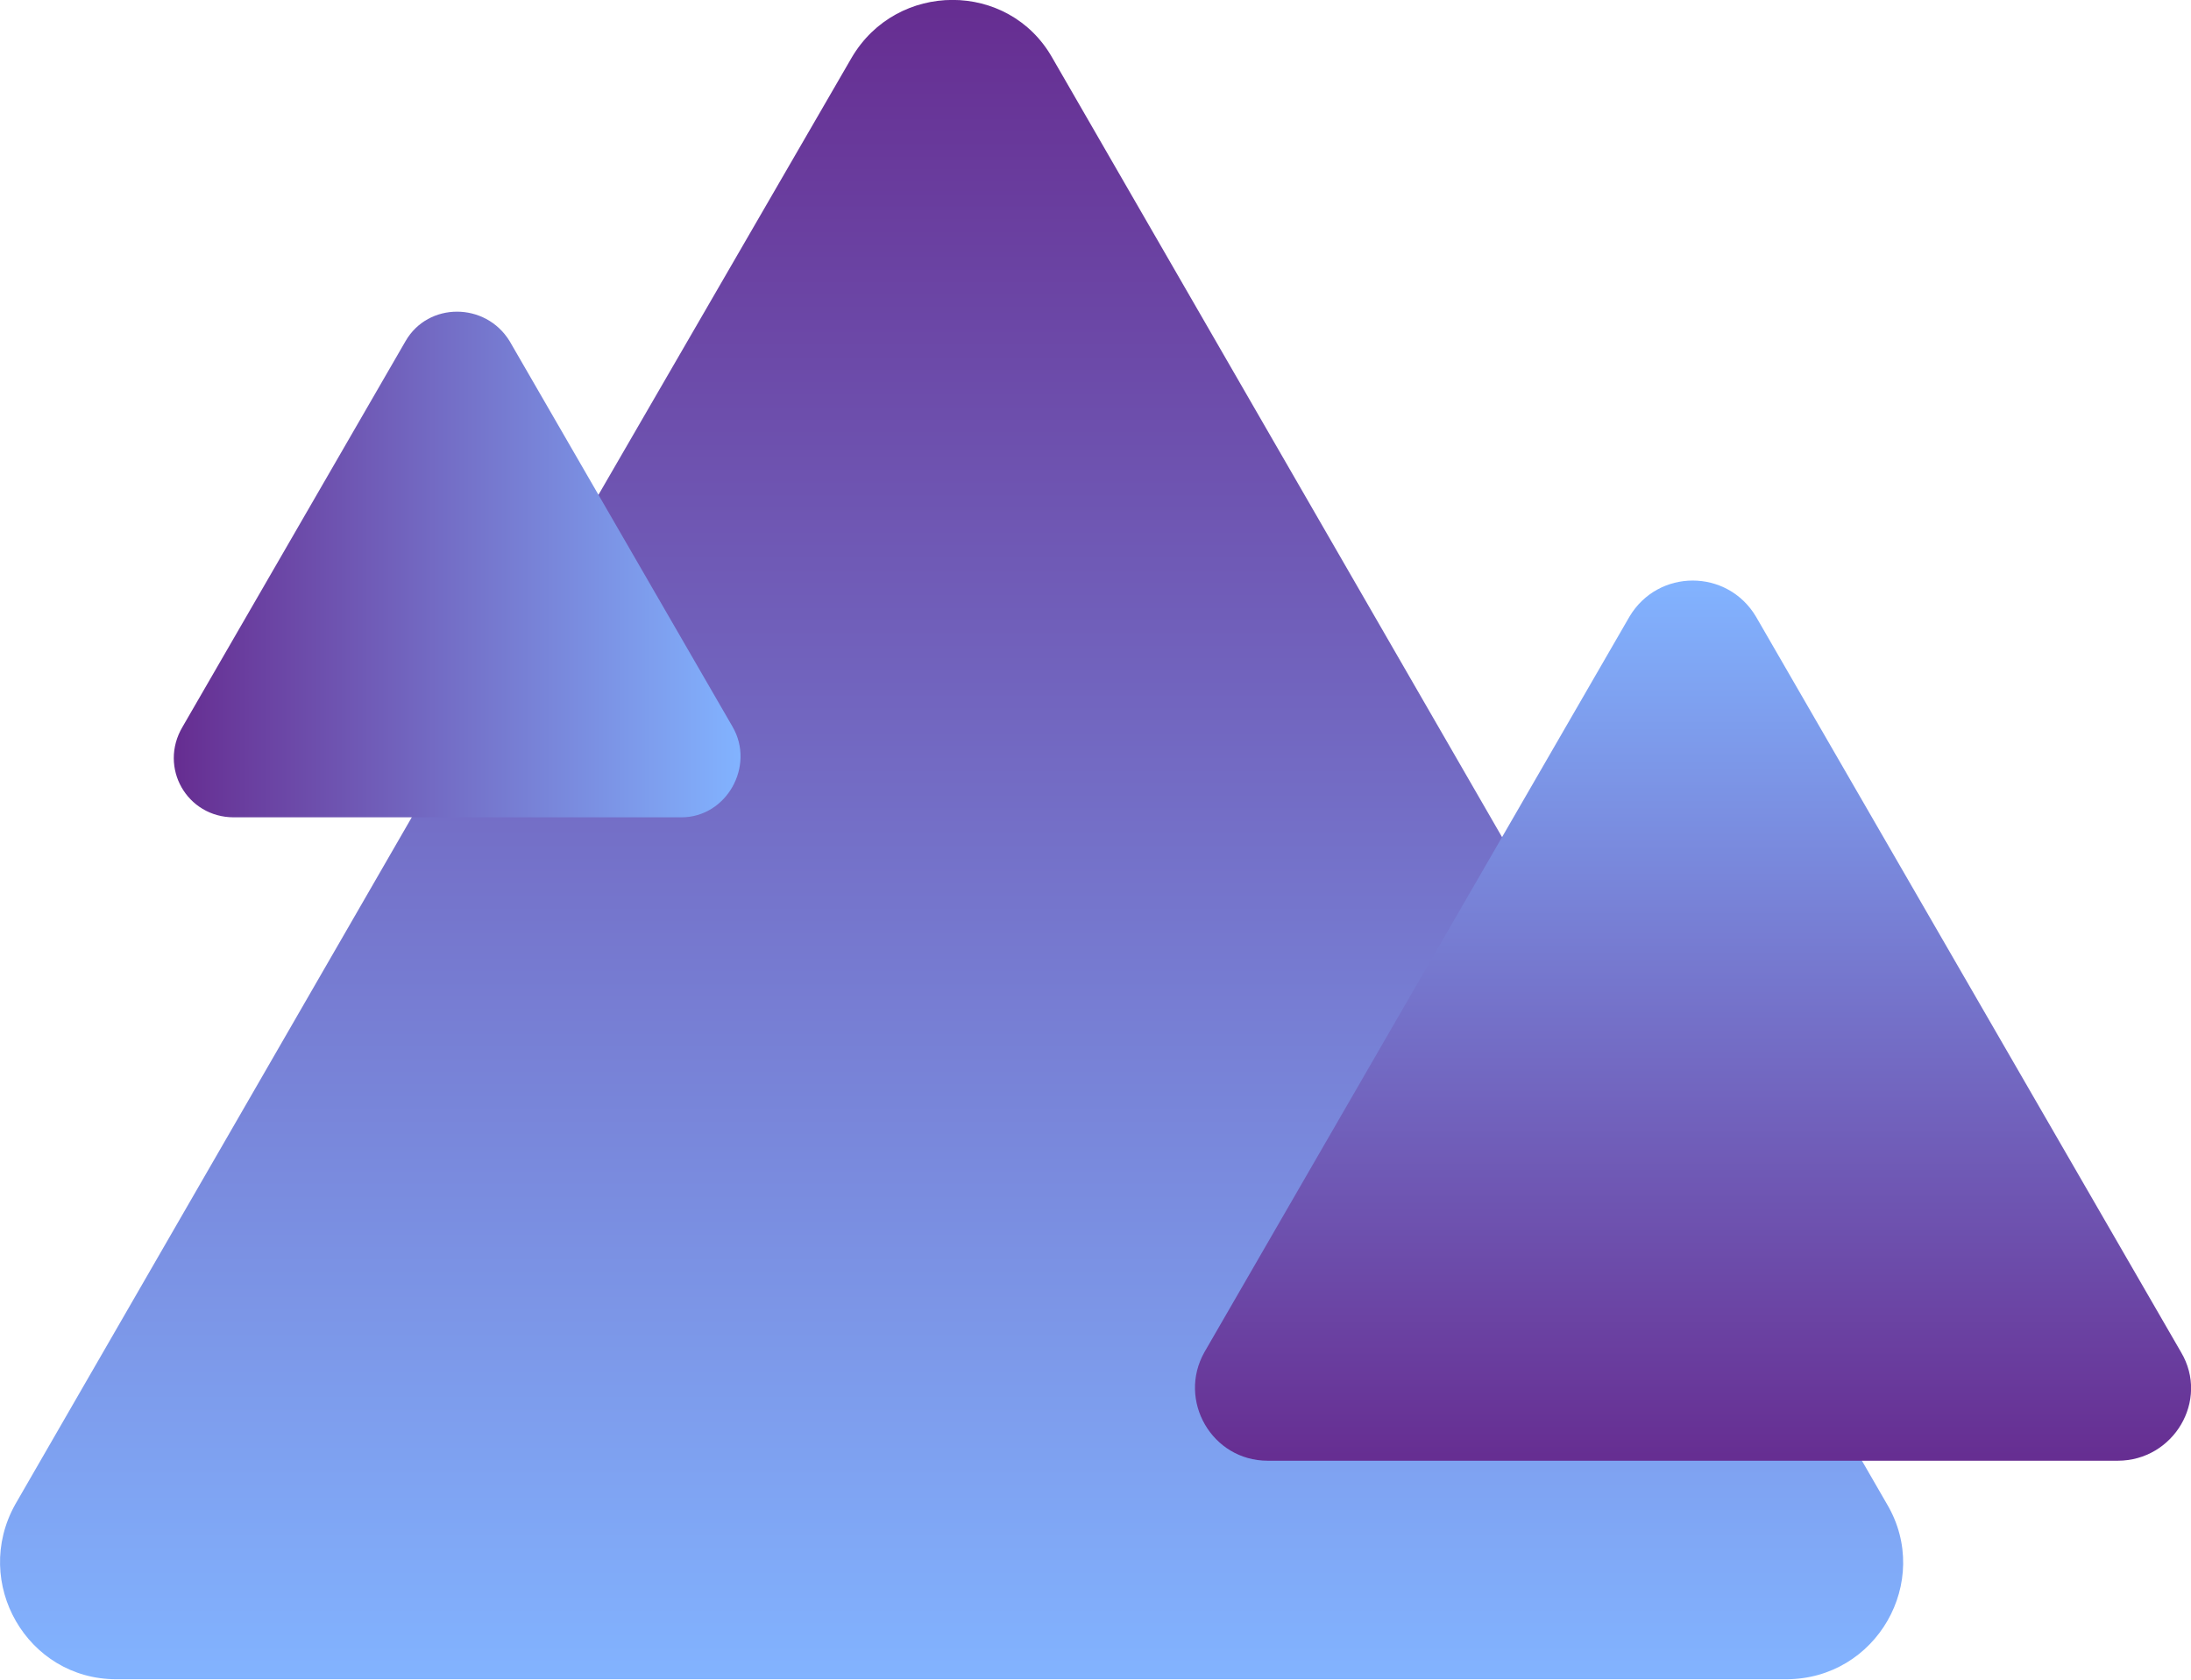
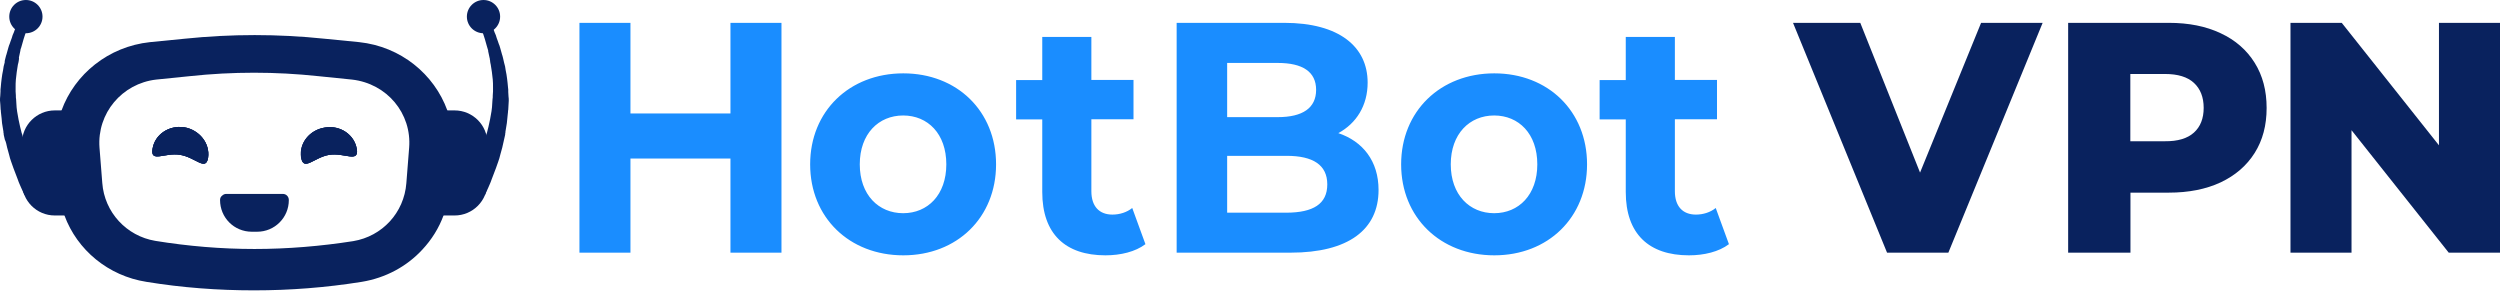
- <svg xmlns="http://www.w3.org/2000/svg" xmlns:xlink="http://www.w3.org/1999/xlink" id="Layer_2" data-name="Layer 2" viewBox="0 0 145.37 111.43">
-   <defs>
-     <style>
-       .cls-1 {
-         fill: url(#linear-gradient);
-       }
- 
-       .cls-2 {
-         fill: url(#linear-gradient-3);
-       }
- 
-       .cls-3 {
-         fill: url(#linear-gradient-2);
-       }
-     </style>
-     <linearGradient id="linear-gradient" x1="63.14" y1="2.02" x2="63.14" y2="113.45" gradientTransform="translate(0 113.45) scale(1 -1)" gradientUnits="userSpaceOnUse">
-       <stop offset="0" stop-color="#82b3ff" />
-       <stop offset="1" stop-color="#662d91" />
-     </linearGradient>
-     <linearGradient id="linear-gradient-2" x1="112.33" y1="16.38" x2="112.33" y2="74.92" gradientTransform="translate(0 113.45) scale(1 -1)" gradientUnits="userSpaceOnUse">
-       <stop offset="0" stop-color="#662d91" />
-       <stop offset="1" stop-color="#82b3ff" />
-     </linearGradient>
-     <linearGradient id="linear-gradient-3" x1="11.58" y1="76" x2="49.13" y2="76" xlink:href="#linear-gradient-2" />
-   </defs>
-   <g id="Layer_1-2" data-name="Layer 1">
-     <g>
-       <path class="cls-1" d="m56.51,3.82c3-5.1,10.4-5.1,13.3,0l27.7,48,27.7,48c3,5.1-.7,11.6-6.7,11.6H7.71c-5.9,0-9.6-6.4-6.7-11.6l27.7-48L56.51,3.82Z" />
-       <path class="cls-3" d="m108.11,40.92c1.9-3.2,6.5-3.2,8.4,0l14.1,24.4,14.1,24.4c1.9,3.2-.5,7.2-4.2,7.2h-56.4c-3.7,0-6-4-4.2-7.2l14.1-24.4,14.1-24.4Z" />
-       <path class="cls-2" d="m26.91,22.63c1.5-2.6,5.3-2.6,6.9,0l7.4,12.8,7.4,12.8c1.5,2.6-.4,6-3.4,6H15.51c-3.1,0-5-3.3-3.4-6l7.4-12.8,7.4-12.8Z" />
+ <svg xmlns="http://www.w3.org/2000/svg" version="1.1" id="Layer_1" x="0" y="0" viewBox="0 0 1970 228.8" xml:space="preserve">
+   <style>.st0{fill:#09225e}</style>
+   <g id="XMLID_129_">
+     <g id="XMLID_135_">
+       <path id="XMLID_136_" class="st0" d="M71.5 169.8H43.2c-14.4 0-25.9-11.7-25.9-25.9v-31C17.3 98.5 29 87 43.2 87h28.3v82.8z" />
+     </g>
+     <g id="XMLID_130_">
+       <g id="XMLID_133_">
+         <path id="XMLID_134_" class="st0" d="M19.3 153.7s-.9-2-2.6-5.7c-.7-1.8-1.8-3.8-2.7-6.6-.5-1.3-1.1-2.7-1.6-4.2-.5-1.6-1.3-3.1-1.8-4.7s-1.1-3.3-1.8-5.1c-.2-.9-.7-1.8-.9-2.7-.2-.9-.5-2-.7-2.7-.5-2-1.1-4-1.6-5.8-.2-1.1-.5-2-.7-3.1s-.7-2.2-1.1-3.1c-.2-1.1-.5-2.2-.7-3.1-.2-.5-.2-1.1-.2-1.6-.2-.5-.2-1.1-.2-1.6-.4-2.2-.7-4.6-1.1-6.7-.2-2.6-.4-4.9-.7-7.1l-.2-1.8c0-.7 0-1.1-.2-1.8l-.2-3.6-.3-3.6c0-1.1 0-2.2.2-3.5 0-1.1.2-2.2.2-3.5v-1.6c0-.7.2-1.1.2-1.8.2-2.2.4-4.6.7-6.7.2-2.2.7-4.6 1.1-6.6.2-2.2.7-4.2 1.3-6.2-.1-1.1.3-2.2.5-3.1.2-.5.2-1.1.4-1.6s.2-1.1.4-1.3c.5-2 1.1-3.8 1.6-5.7.2-.5.2-.9.4-1.3s.2-.9.5-1.3c.2-.9.7-1.6.9-2.6.7-1.6 1.1-3.1 1.6-4.7.7-1.3 1.1-2.7 1.6-4s1.1-2.6 1.6-3.6c.5-1.1 1.1-2 1.3-3.1 1.6-3.6 2.7-5.8 2.7-5.8l7.3 3.5s-.7 2-2.2 5.7c-.4.9-.7 2-1.1 2.9-.4 1.1-.7 2.2-1.3 3.6-.4 1.3-.9 2.6-1.3 4-.4 1.3-.9 2.9-1.3 4.6-.2.7-.5 1.6-.7 2.4-.2.2-.2.7-.4 1.1 0 .4-.2.9-.2 1.3-.4 1.6-.7 3.5-1.1 5.1.1.5.1.8.1 1.2-.2.5-.2.9-.2 1.3-.2 1.1-.4 2.2-.7 3.1-.2 2-.7 3.8-.9 5.8s-.4 4-.7 6c-.2 2-.2 4-.2 6.2v3.2c0 1.1.2 2.2.2 3.1 0 1.1 0 2.2.2 3.1l.2 3.3.2 3.1c0 .5.2 1.1.2 1.6l.2 1.6c.4 2 .7 4.2 1.1 6.2.5 2 .9 4 1.3 6 .2.5.2 1.1.4 1.6s.2 1.1.4 1.6c.2 1.1.5 2 .9 2.9.2 1.1.5 2 .7 2.7.2.9.5 2 .9 2.7.7 1.8 1.3 3.6 2 5.3.2.9.7 1.8.9 2.6.4.9.7 1.6 1.1 2.4.7 1.6 1.3 3.1 2 4.7s1.3 2.7 2 4.2c.7 1.3 1.1 2.6 1.8 3.6 1.1 2.2 2.2 4.6 3.1 6.2 1.8 3.5 2.7 5.5 2.7 5.5l-15.5 7.6z" />
+       </g>
+       <g id="XMLID_131_">
+         <circle id="XMLID_132_" class="st0" cx="20.4" cy="13.1" r="13.1" />
+       </g>
    </g>
  </g>
+   <g id="XMLID_121_">
+     <g id="XMLID_127_">
+       <path id="XMLID_128_" class="st0" d="M329.9 169.8h28.3c14.4 0 25.9-11.7 25.9-25.9v-31c0-14.4-11.7-25.9-25.9-25.9h-28.3v82.8z" />
+     </g>
+     <g id="XMLID_122_">
+       <g id="XMLID_125_">
+         <path id="XMLID_126_" class="st0" d="M382.1 153.7s.9-2 2.6-5.7c.7-1.8 1.8-3.8 2.7-6.6.5-1.3 1.1-2.7 1.6-4.2.5-1.6 1.3-3.1 1.8-4.7s1.1-3.3 1.8-5.1c.2-.9.7-1.8.9-2.7.2-.9.5-2 .7-2.7.5-2 1.1-4 1.6-5.8.2-1.1.5-2 .7-3.1s.5-2.2.7-3.1c.2-1.1.5-2.2.7-3.1.2-.5.2-1.1.2-1.6.2-.5.2-1.1.2-1.6.4-2.2.7-4.6 1.1-6.7.2-2.2.5-4.6.7-6.9l.2-1.8c0-.7 0-1.1.2-1.8l.2-3.6.2-3.5c0-1.1 0-2.2-.2-3.5 0-1.1-.2-2.2-.2-3.5v-1.8c0-.7-.2-1.1-.2-1.8-.2-2.2-.4-4.6-.7-6.7-.2-2.2-.7-4.6-1.1-6.6-.2-2.2-.7-4.2-1.3-6.2-.2-1.1-.5-2-.7-3.1-.2-.5-.2-1.1-.4-1.6s-.2-1.1-.4-1.3c-.5-2-1.1-3.8-1.6-5.7-.2-.5-.2-.9-.4-1.3s-.2-.9-.5-1.3c-.2-.9-.7-1.6-.9-2.6-.7-1.6-1.1-3.1-1.6-4.7-.7-1.3-1.1-2.7-1.6-4s-1.1-2.6-1.6-3.6c-.5-1.1-1.1-2-1.3-3.1-1.6-3.6-2.7-5.8-2.7-5.8l-7.3 3.5s.7 2 2.2 5.7c.4.9.7 2 1.1 2.9.4 1.1.7 2.2 1.3 3.6.4 1.3.9 2.6 1.3 4 .4 1.3.9 2.9 1.3 4.6.2.7.5 1.6.7 2.4.2.4.2.7.4 1.3.2.4.2.9.2 1.3.4 1.6.7 3.5 1.1 5.1.2.5.2.9.2 1.3.2.5.2.9.2 1.3.2.9.2 2 .5 2.7.2 2 .7 3.8.9 5.8s.4 4 .7 6c.2 2 .2 4 .2 6.2v3.2c0 1.1-.2 2.2-.2 3.1 0 1.1 0 2.2-.2 3.1l-.2 3.1-.2 3.1c0 .5-.2 1.1-.2 1.6l-.2 1.6c-.4 2-.7 4.2-1.1 6.2-.5 2-.9 4-1.3 6-.2.5-.2 1.1-.4 1.6s-.2 1.1-.4 1.6c-.2 1.1-.5 2-.9 2.9-.2 1.1-.5 2-.7 2.7-.2.9-.5 2-.9 2.7-.7 1.8-1.3 3.6-2 5.3-.2.9-.7 1.8-.9 2.6-.4.9-.7 1.6-1.1 2.4-.7 1.6-1.3 3.1-2 4.7s-1.3 2.7-2 4.2c-.7 1.3-1.1 2.6-1.8 3.6-1.1 2.2-2.2 4.6-3.1 6.2-1.8 3.5-2.7 5.5-2.7 5.5l16.1 7.8z" />
+       </g>
+       <g id="XMLID_123_">
+         <circle id="XMLID_124_" class="st0" cx="381" cy="13.1" r="13.1" />
+       </g>
+     </g>
+   </g>
+   <path class="st0" d="M164 124.2c-1.8 11.1-9.8-.2-22.1-2.2-12.2-2-23.5 6.6-21.7-4.7s12.9-18.8 25-17c11.8 2 20.4 12.6 18.8 23.9zm117-6.9c1.8 11.3-9.7 2.7-21.7 4.7s-20.2 13.3-22.1 2.2c-1.8-11.3 6.7-21.9 18.8-23.7 12.1-2 23.2 5.6 25 16.8z" />
+   <path class="st0" d="M352.5 87c-10.4-28.6-36.7-50.3-69.5-53.8l-27.4-2.7c-36.5-3.8-73.3-3.8-110 0l-27.4 2.7C85.4 36.7 58.9 58.4 48.5 87c-3.8 10.4-5.5 21.7-4.6 33.2l2.2 27.9c.5 7.5 2.2 14.8 4.7 21.7 10 27.2 34.5 47.6 64.6 52.3 28.1 4.6 56.4 6.7 84.8 6.7s56.7-2.2 84.8-6.7c19-3.1 35.6-12.2 47.8-25.4 7.3-7.8 13.1-17 16.8-27.2 2.6-6.9 4.2-14 4.7-21.7l2.2-27.9c1.3-11.4-.3-22.7-4-32.9zm-30.1 29.5l-2.2 27.9c-1.8 23.2-19 41.8-41.8 45.6-25.5 4-51.8 6.2-77.9 6.2s-52.3-2.2-78.1-6.4c-22.8-3.8-40.1-22.6-41.8-45.6l-2.2-27.9c-2-27 17.7-50.5 44.7-53.6l26.6-2.7c16.6-1.8 33.7-2.7 50.5-2.7s33.7.9 50.5 2.7l26.6 2.7c27.6 3.1 47.3 26.7 45.1 53.8z" />
+   <path class="st0" d="M164 124.2c-1.8 11.1-9.8-.2-22.1-2.2-12.2-2-23.5 6.6-21.7-4.7s12.9-18.8 25-17c11.8 2 20.4 12.6 18.8 23.9zm95.5-2.2c-12 2-20.2 13.3-22.1 2.2-1.8-11.3 6.7-21.9 18.8-23.7 12-2 23.2 5.8 25 17 1.7 11.1-9.6 2.7-21.7 4.5z" />
+   <path id="XMLID_120_" class="st0" d="M164 124.2c-1.8 11.1-9.8-.2-22.1-2.2-12.2-2-23.5 6.6-21.7-4.7s12.9-18.8 25-17c11.8 2 20.4 12.6 18.8 23.9zm95.5-2.2c-12 2-20.2 13.3-22.1 2.2-1.8-11.3 6.7-21.9 18.8-23.7 12-2 23.2 5.8 25 17 1.7 11.1-9.6 2.7-21.7 4.5z" />
+   <path class="st0" d="M227.6 157.6c0 6.9-2.7 13.1-7.3 17.7s-10.8 7.3-17.7 7.3h-4.2c-13.9 0-25-11.1-25-25 0-1.3.5-2.6 1.5-3.3.9-.9 2-1.5 3.3-1.5h44.7c2.7 0 4.7 2.2 4.7 4.8z" />
+   <path d="M615.8 18v181.1h-40.2v-74.2h-78.8v74.2h-40.2V18h40.2v71.4h78.8V18h40.2zm22.6 111.5c0-41.9 31-71.7 73.4-71.7s73.1 29.8 73.1 71.7-30.7 71.7-73.1 71.7c-42.5 0-73.4-29.8-73.4-71.7zm107.3 0c0-24.1-14.6-38.5-34-38.5s-34.2 14.5-34.2 38.5c0 24.1 14.9 38.5 34.2 38.5s34-14.4 34-38.5zm156.9 62.9c-7.9 6-19.6 8.8-31.5 8.8-31.5 0-49.8-16.8-49.8-49.9V94.1h-20.6v-31h20.6v-34H860V63h33.2v31H860v56.7c0 11.9 6.2 18.4 16.6 18.4 5.7 0 11.4-1.8 15.6-5.2l10.4 28.5zm183.7-42.7c0 31.3-23.8 49.4-69.4 49.4h-89.7V18h84.8c43.4 0 65.7 18.9 65.7 47.1 0 18.1-8.9 32.1-23.1 39.8 19.3 6.5 31.7 22 31.7 44.8zM967 49.6v42.7h39.9c19.6 0 30.2-7.2 30.2-21.5s-10.7-21.2-30.2-21.2H967zm78.9 95.7c0-15.3-11.2-22.5-32-22.5H967v44.8h46.8c20.9-.1 32.1-6.8 32.1-22.3zm58.2-15.8c0-41.9 31-71.7 73.4-71.7s73.1 29.8 73.1 71.7-30.7 71.7-73.1 71.7-73.4-29.8-73.4-71.7zm107.3 0c0-24.1-14.6-38.5-34-38.5s-34.2 14.5-34.2 38.5c0 24.1 14.9 38.5 34.2 38.5s34-14.4 34-38.5zm151 62.9c-7.9 6-19.6 8.8-31.5 8.8-31.5 0-49.8-16.8-49.8-49.9V94.1h-20.6v-31h20.6v-34h38.7V63h33.2v31h-33.2v56.7c0 11.9 6.2 18.4 16.6 18.4 5.7 0 11.4-1.8 15.6-5.2l10.4 28.5z" fill="#1a8dff" />
+   <path class="st0" d="M1609.6 18l-74.3 181.1H1487L1412.9 18h53l47.1 118 48.1-118h48.5zm140.3 8.2c11.6 5.4 20.5 13.2 26.8 23.3s9.4 21.9 9.4 35.6c0 13.6-3.1 25.4-9.4 35.4s-15.2 17.7-26.8 23.2c-11.6 5.4-25.2 8.1-40.9 8.1h-30.2v47.3h-49.1V18h79.3c15.7 0 29.3 2.7 40.9 8.2zm-21.1 78.3c5.1-4.6 7.7-11.1 7.7-19.5s-2.6-15-7.7-19.7-12.7-7-22.8-7h-27.3v53h27.3c10.1.1 17.7-2.2 22.8-6.8zM1970 18v181.1h-40.4l-76.6-96.5v96.5h-48.1V18h40.4l76.6 96.5V18h48.1z" />
</svg>
